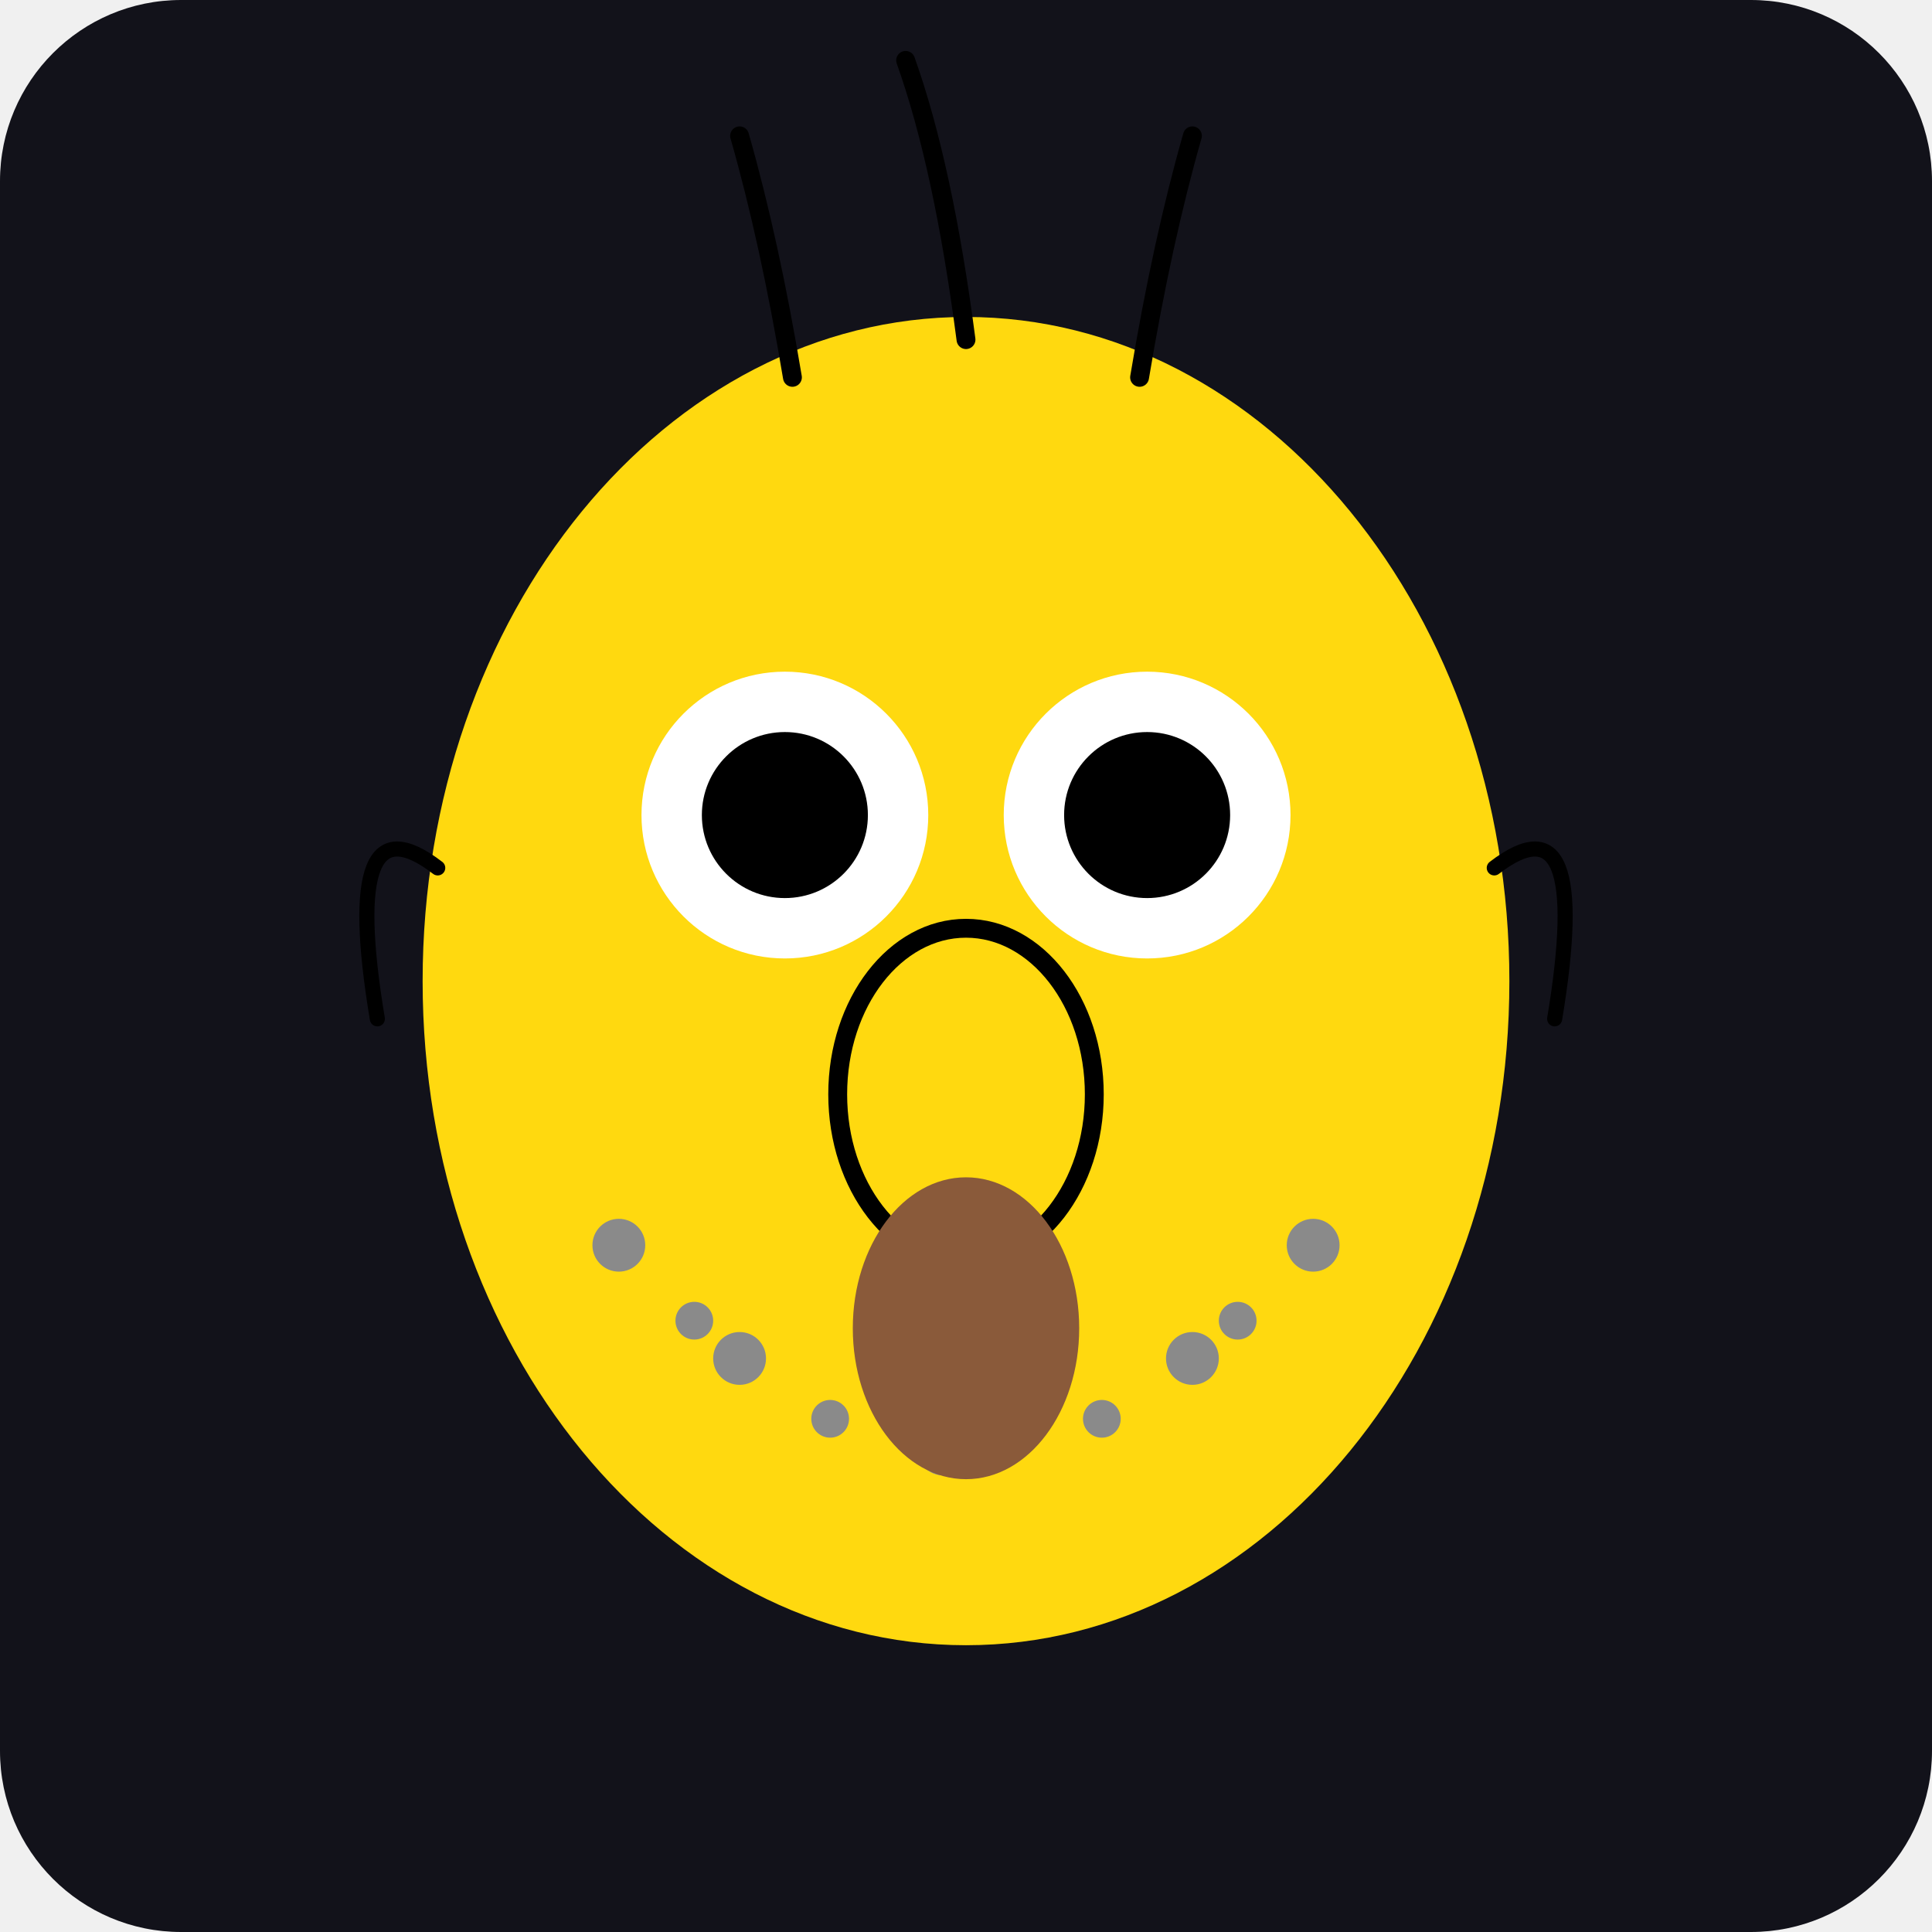
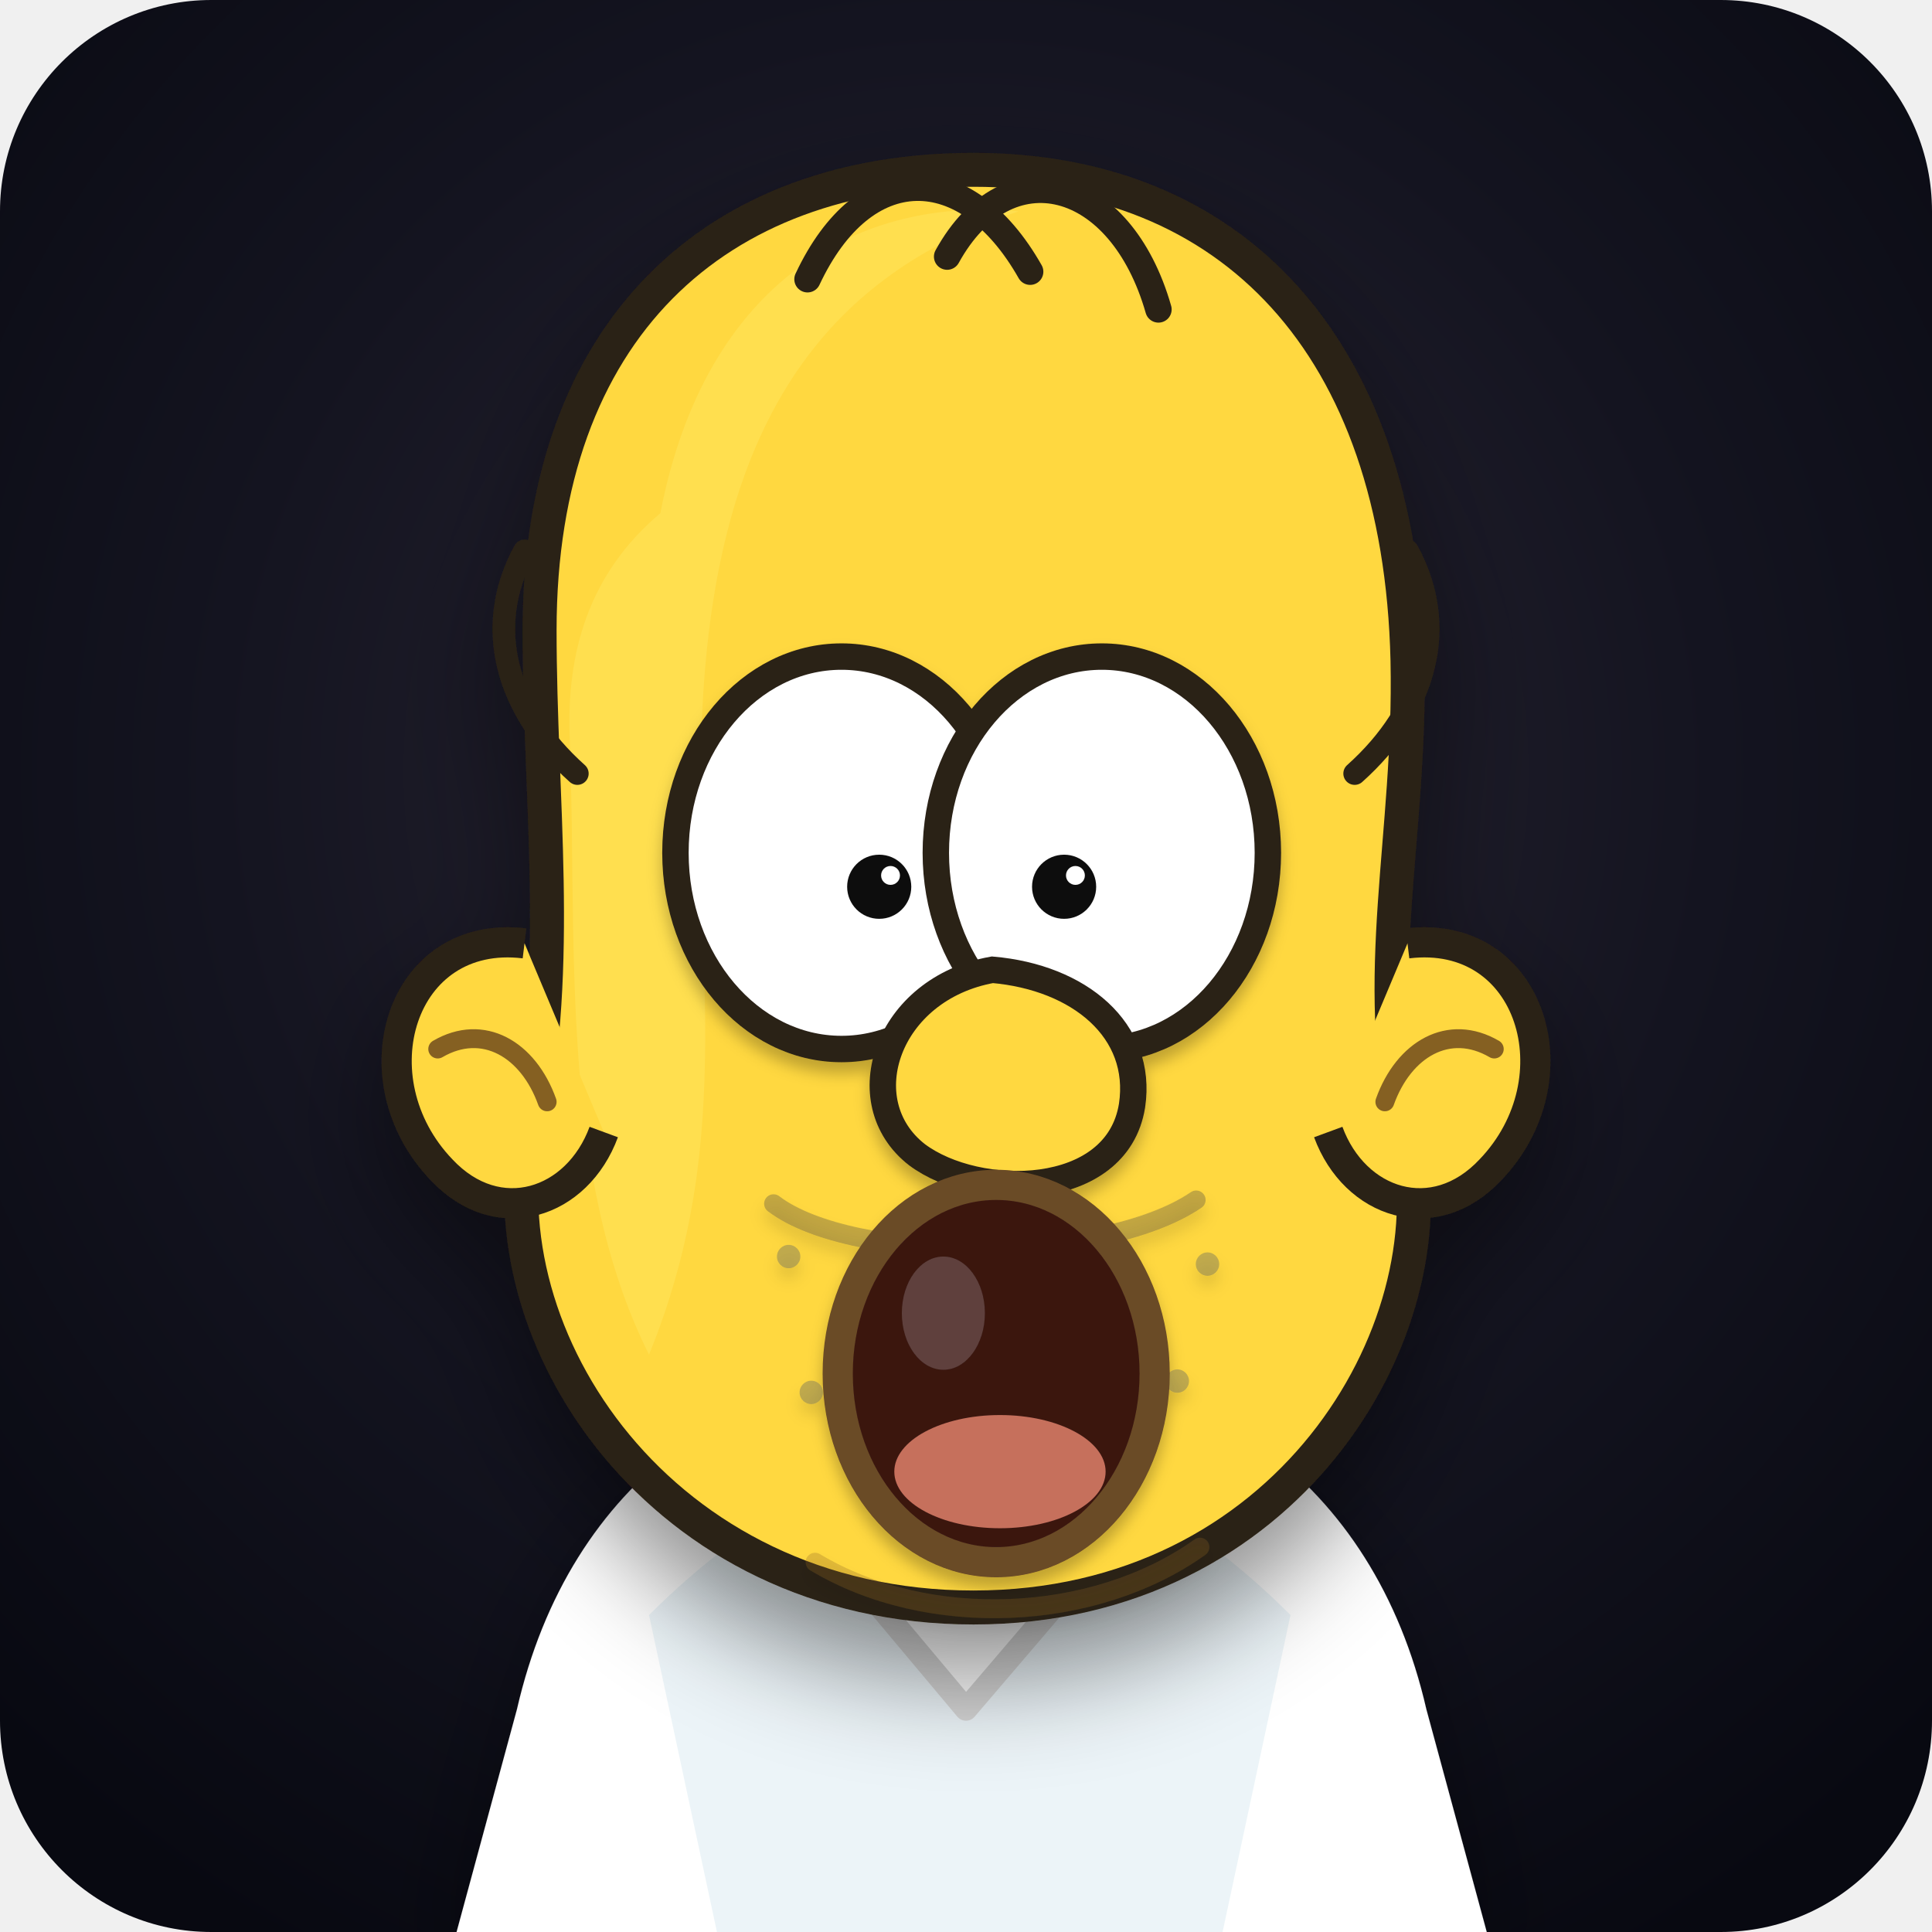
- <svg xmlns="http://www.w3.org/2000/svg" viewBox="0 0 256 256" width="256" height="256">
-   <rect width="256" height="256" rx="24" fill="#12121a" />
-   <ellipse cx="128" cy="130" rx="72" ry="88" fill="#ffd90f" />
-   <path d="M 105 50 Q 102 32 98 18" stroke="black" stroke-width="2.5" fill="none" stroke-linecap="round" />
-   <path d="M 128 45 Q 125 22 120 8" stroke="black" stroke-width="2.5" fill="none" stroke-linecap="round" />
-   <path d="M 151 50 Q 154 32 158 18" stroke="black" stroke-width="2.5" fill="none" stroke-linecap="round" />
-   <path d="M 58 115 Q 45 105 50 135" stroke="black" stroke-width="2" fill="none" stroke-linecap="round" />
-   <path d="M 198 115 Q 211 105 206 135" stroke="black" stroke-width="2" fill="none" stroke-linecap="round" />
-   <circle cx="104" cy="108" r="19" fill="white" />
-   <circle cx="152" cy="108" r="19" fill="white" />
-   <circle cx="104" cy="108" r="11" fill="black" />
-   <circle cx="152" cy="108" r="11" fill="black" />
-   <ellipse cx="128" cy="145" rx="17" ry="22" fill="#ffd90f" stroke="black" stroke-width="2.5" />
-   <circle cx="82" cy="165" r="3.5" fill="#8a8a8a" />
-   <circle cx="98" cy="180" r="3.5" fill="#8a8a8a" />
-   <circle cx="125" cy="192" r="3.5" fill="#8a8a8a" />
-   <circle cx="158" cy="180" r="3.5" fill="#8a8a8a" />
-   <circle cx="174" cy="165" r="3.5" fill="#8a8a8a" />
-   <circle cx="92" cy="175" r="2.5" fill="#8a8a8a" />
-   <circle cx="164" cy="175" r="2.5" fill="#8a8a8a" />
-   <circle cx="110" cy="188" r="2.5" fill="#8a8a8a" />
-   <circle cx="146" cy="188" r="2.5" fill="#8a8a8a" />
-   <ellipse cx="128" cy="208" rx="13" ry="9" fill="#ffd90f" />
-   <ellipse cx="128" cy="176" rx="15" ry="20" fill="#8a5a3a" />
+ <svg xmlns="http://www.w3.org/2000/svg" viewBox="0 0 512 512" width="512" height="512" role="img" aria-label="Homer talking avatar">
+   <defs>
+     <radialGradient id="bgGlow" cx="50%" cy="40%" r="70%">
+       <stop offset="0%" stop-color="#2a2634" />
+       <stop offset="55%" stop-color="#141420" />
+       <stop offset="100%" stop-color="#080911" />
+     </radialGradient>
+     <filter id="softShadow" x="-20%" y="-20%" width="140%" height="150%">
+       <feDropShadow dx="0" dy="14" stdDeviation="14" flood-color="#000000" flood-opacity="0.45" />
+     </filter>
+     <filter id="lineShadow" x="-20%" y="-20%" width="140%" height="140%">
+       <feDropShadow dx="0" dy="3" stdDeviation="2" flood-color="#000000" flood-opacity="0.25" />
+     </filter>
+   </defs>
+   <rect width="512" height="512" rx="56" fill="url(#bgGlow)" />
+   <g filter="url(#softShadow)">
+     <path d="M137 453 C151 392 197 360 257 360 C317 360 364 392 378 453 L394 512 L121 512 Z" fill="#ffffff" />
+     <path d="M172 428 C201 399 230 386 257 386 C284 386 313 399 342 428 L324 512 L190 512 Z" fill="#d5e7ef" opacity="0.45" />
+     <path d="M204 391 L256 453 L309 391" fill="#ffffff" stroke="#d6d6d6" stroke-width="6" stroke-linejoin="round" />
+   </g>
+   <g filter="url(#softShadow)">
+     <path d="M143 167 C143 87 190 45 258 45 C326 45 371 91 373 175 C374 222 363 258 373 302 C384 353 341 426 258 426 C175 426 128 354 140 299 C149 255 143 212 143 167 Z" fill="#ffd840" stroke="#2a2118" stroke-width="9" />
+     <path d="M175 136 C187 74 228 52 270 56 C215 74 189 117 186 191 C183 253 196 300 172 359 C148 311 153 250 151 196 C150 173 156 152 175 136 Z" fill="#fff078" opacity="0.28" />
+     <path d="M139 250 C106 246 94 286 117 310 C132 326 153 319 160 300" fill="#ffd840" stroke="#2a2118" stroke-width="8" />
+     <path d="M373 250 C406 246 418 286 395 310 C380 326 359 319 352 300" fill="#ffd840" stroke="#2a2118" stroke-width="8" />
+     <path d="M116 278 C128 271 140 278 145 292" stroke="#856022" stroke-width="5" fill="none" stroke-linecap="round" />
+     <path d="M396 278 C384 271 372 278 367 292" stroke="#856022" stroke-width="5" fill="none" stroke-linecap="round" />
+     <path d="M214 74 C229 42 256 42 273 72" stroke="#2a2118" stroke-width="7" fill="none" stroke-linecap="round" />
+     <path d="M251 68 C267 39 297 47 307 82" stroke="#2a2118" stroke-width="7" fill="none" stroke-linecap="round" />
+     <path d="M153 205 C134 188 128 166 139 146" stroke="#2a2118" stroke-width="6" fill="none" stroke-linecap="round" />
+     <path d="M359 205 C378 188 384 166 373 146" stroke="#2a2118" stroke-width="6" fill="none" stroke-linecap="round" />
+   </g>
+   <g filter="url(#lineShadow)">
+     <ellipse cx="223" cy="226" rx="44" ry="52" fill="#ffffff" stroke="#2a2118" stroke-width="7" />
+     <ellipse cx="292" cy="226" rx="44" ry="52" fill="#ffffff" stroke="#2a2118" stroke-width="7" />
+     <circle cx="233" cy="235" r="8.5" fill="#111111" />
+     <circle cx="282" cy="235" r="8.5" fill="#111111" />
+     <circle cx="236" cy="232" r="2.5" fill="#ffffff" />
+     <circle cx="285" cy="232" r="2.5" fill="#ffffff" />
+     <path d="M263 257 C286 259 303 273 300 293 C296 318 259 318 243 306 C225 292 235 262 263 257 Z" fill="#ffd840" stroke="#2a2118" stroke-width="7" />
+     <path d="M205 319 C226 335 292 335 317 318" stroke="#6f6242" stroke-width="5" fill="none" opacity="0.42" stroke-linecap="round" />
+     <circle cx="209" cy="333" r="3.1" fill="#6c6c5d" opacity="0.42" />
+     <circle cx="226" cy="343" r="3.1" fill="#6c6c5d" opacity="0.42" />
+     <circle cx="244" cy="337" r="3.1" fill="#6c6c5d" opacity="0.42" />
+     <circle cx="283" cy="337" r="3.1" fill="#6c6c5d" opacity="0.42" />
+     <circle cx="302" cy="347" r="3.1" fill="#6c6c5d" opacity="0.42" />
+     <circle cx="320" cy="335" r="3.1" fill="#6c6c5d" opacity="0.42" />
+     <circle cx="215" cy="369" r="3.1" fill="#6c6c5d" opacity="0.42" />
+     <circle cx="235" cy="385" r="3.1" fill="#6c6c5d" opacity="0.42" />
+     <circle cx="290" cy="383" r="3.1" fill="#6c6c5d" opacity="0.42" />
+     <circle cx="312" cy="366" r="3.1" fill="#6c6c5d" opacity="0.42" />
+     <circle cx="252" cy="401" r="3.1" fill="#6c6c5d" opacity="0.42" />
+     <circle cx="276" cy="404" r="3.1" fill="#6c6c5d" opacity="0.42" />
+     <ellipse cx="264" cy="364" rx="42" ry="50" fill="#3a1711" stroke="#6b4b25" stroke-width="8" />
+     <ellipse cx="265" cy="390" rx="28" ry="15" fill="#d17762" opacity="0.92" />
+     <ellipse cx="250" cy="348" rx="11" ry="15" fill="#ffffff" opacity="0.18" />
+     <path d="M216 414 C246 432 290 430 318 410" stroke="#8c6423" stroke-width="5" fill="none" opacity="0.28" stroke-linecap="round" />
+   </g>
</svg>
